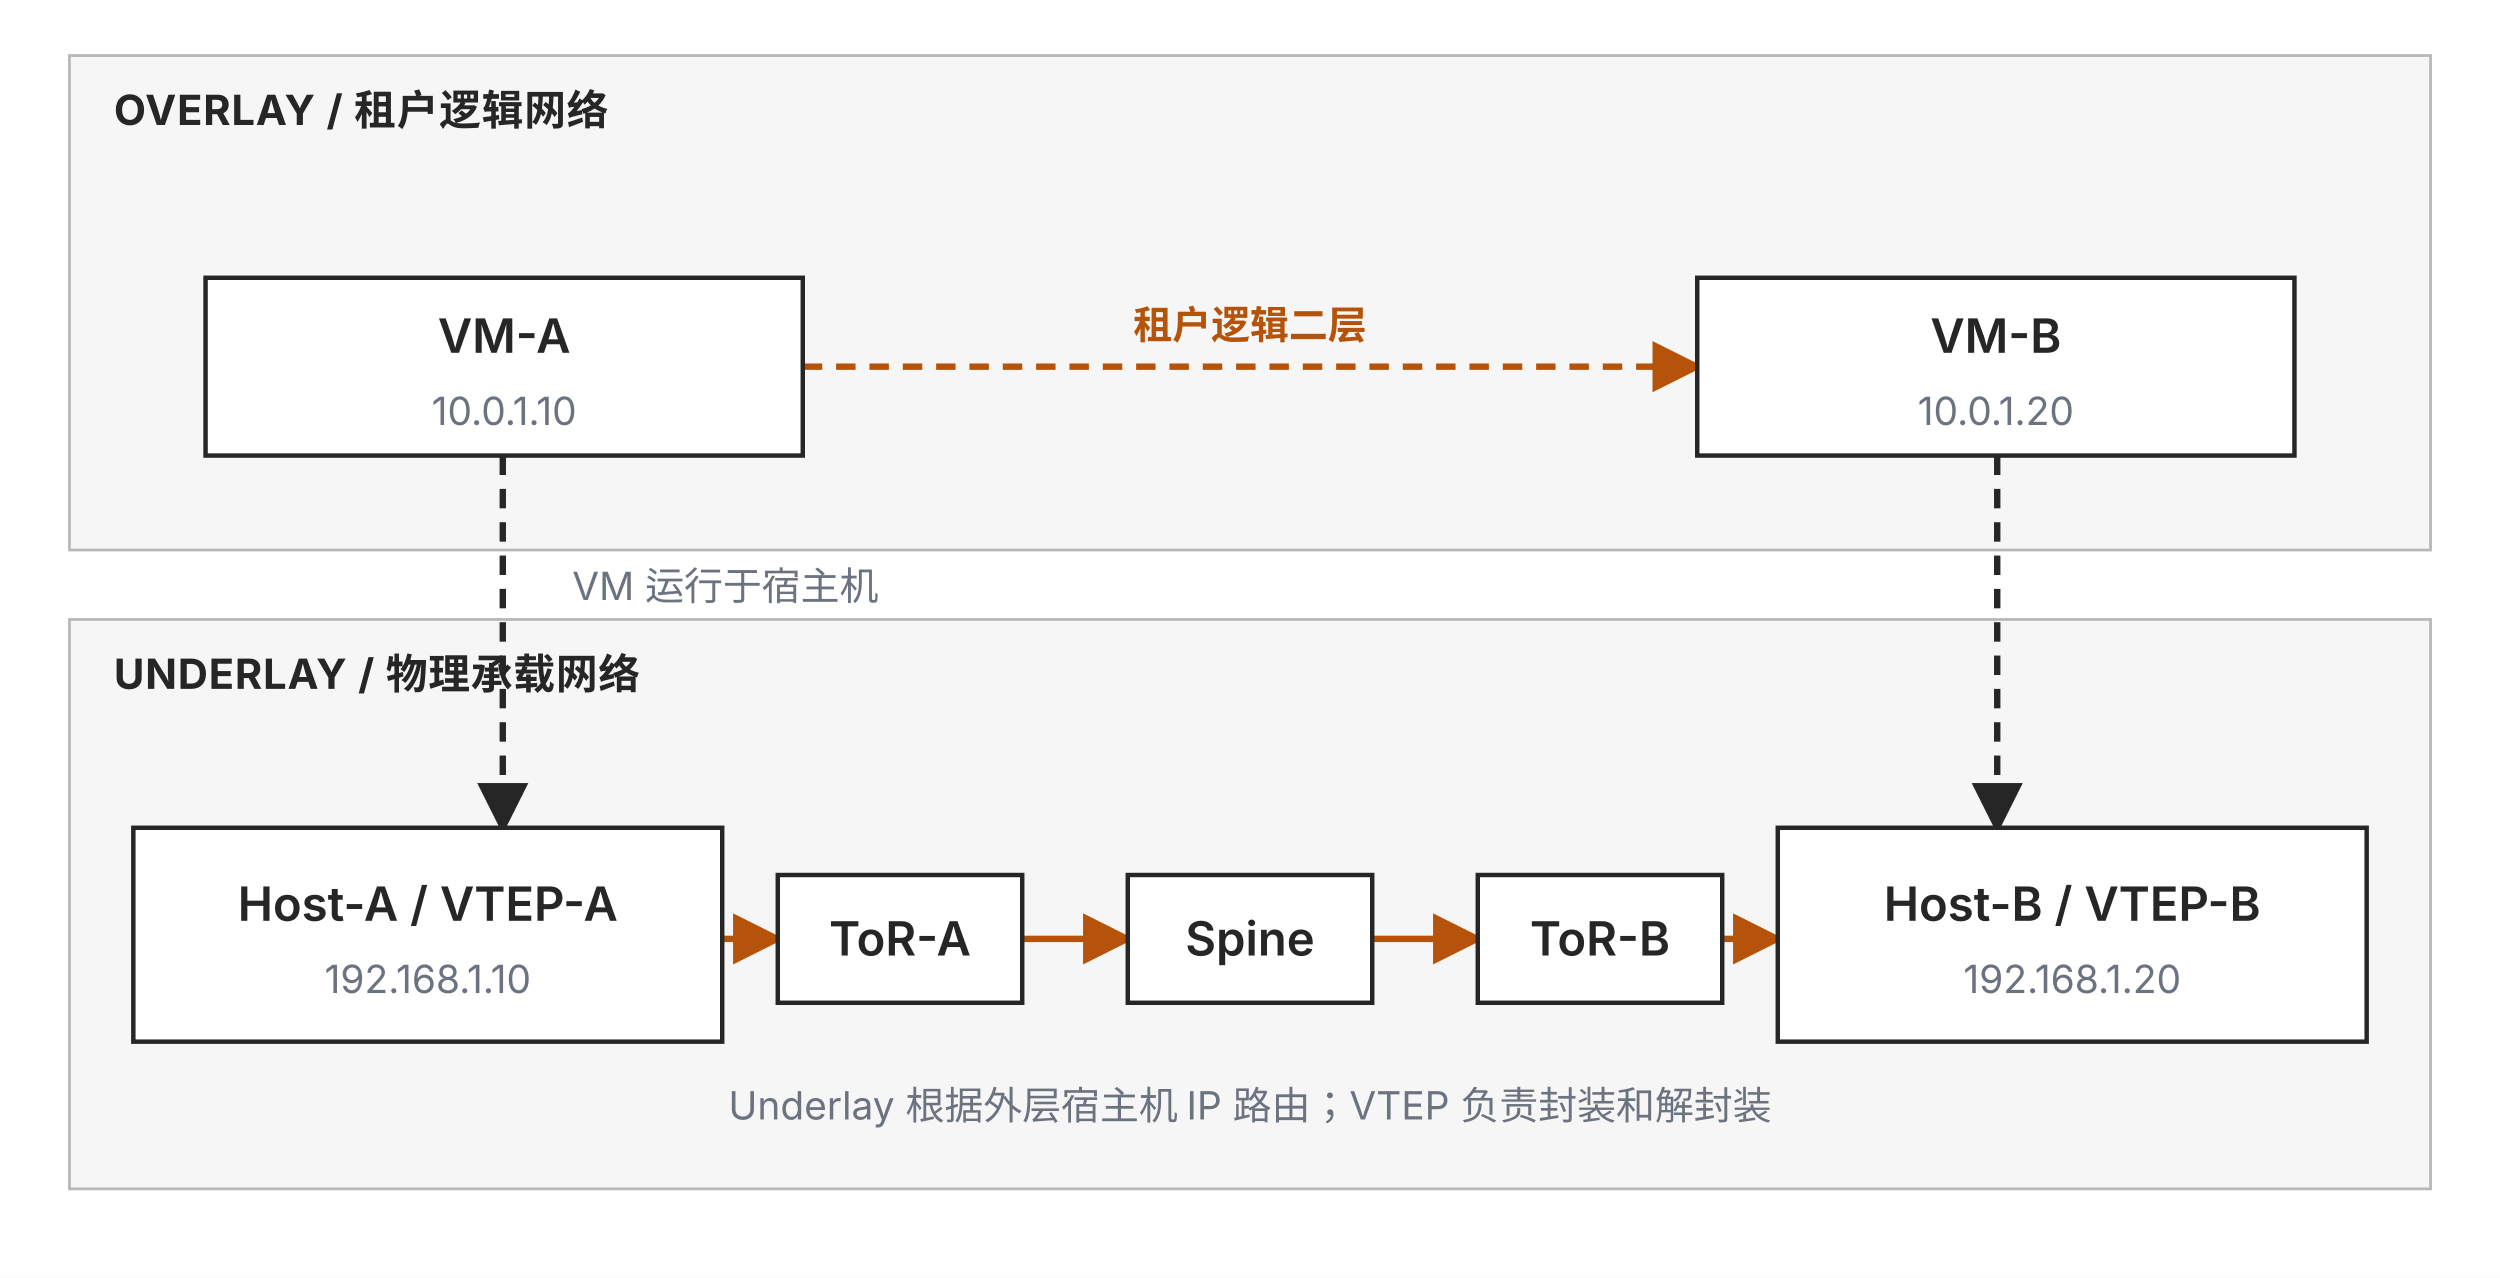
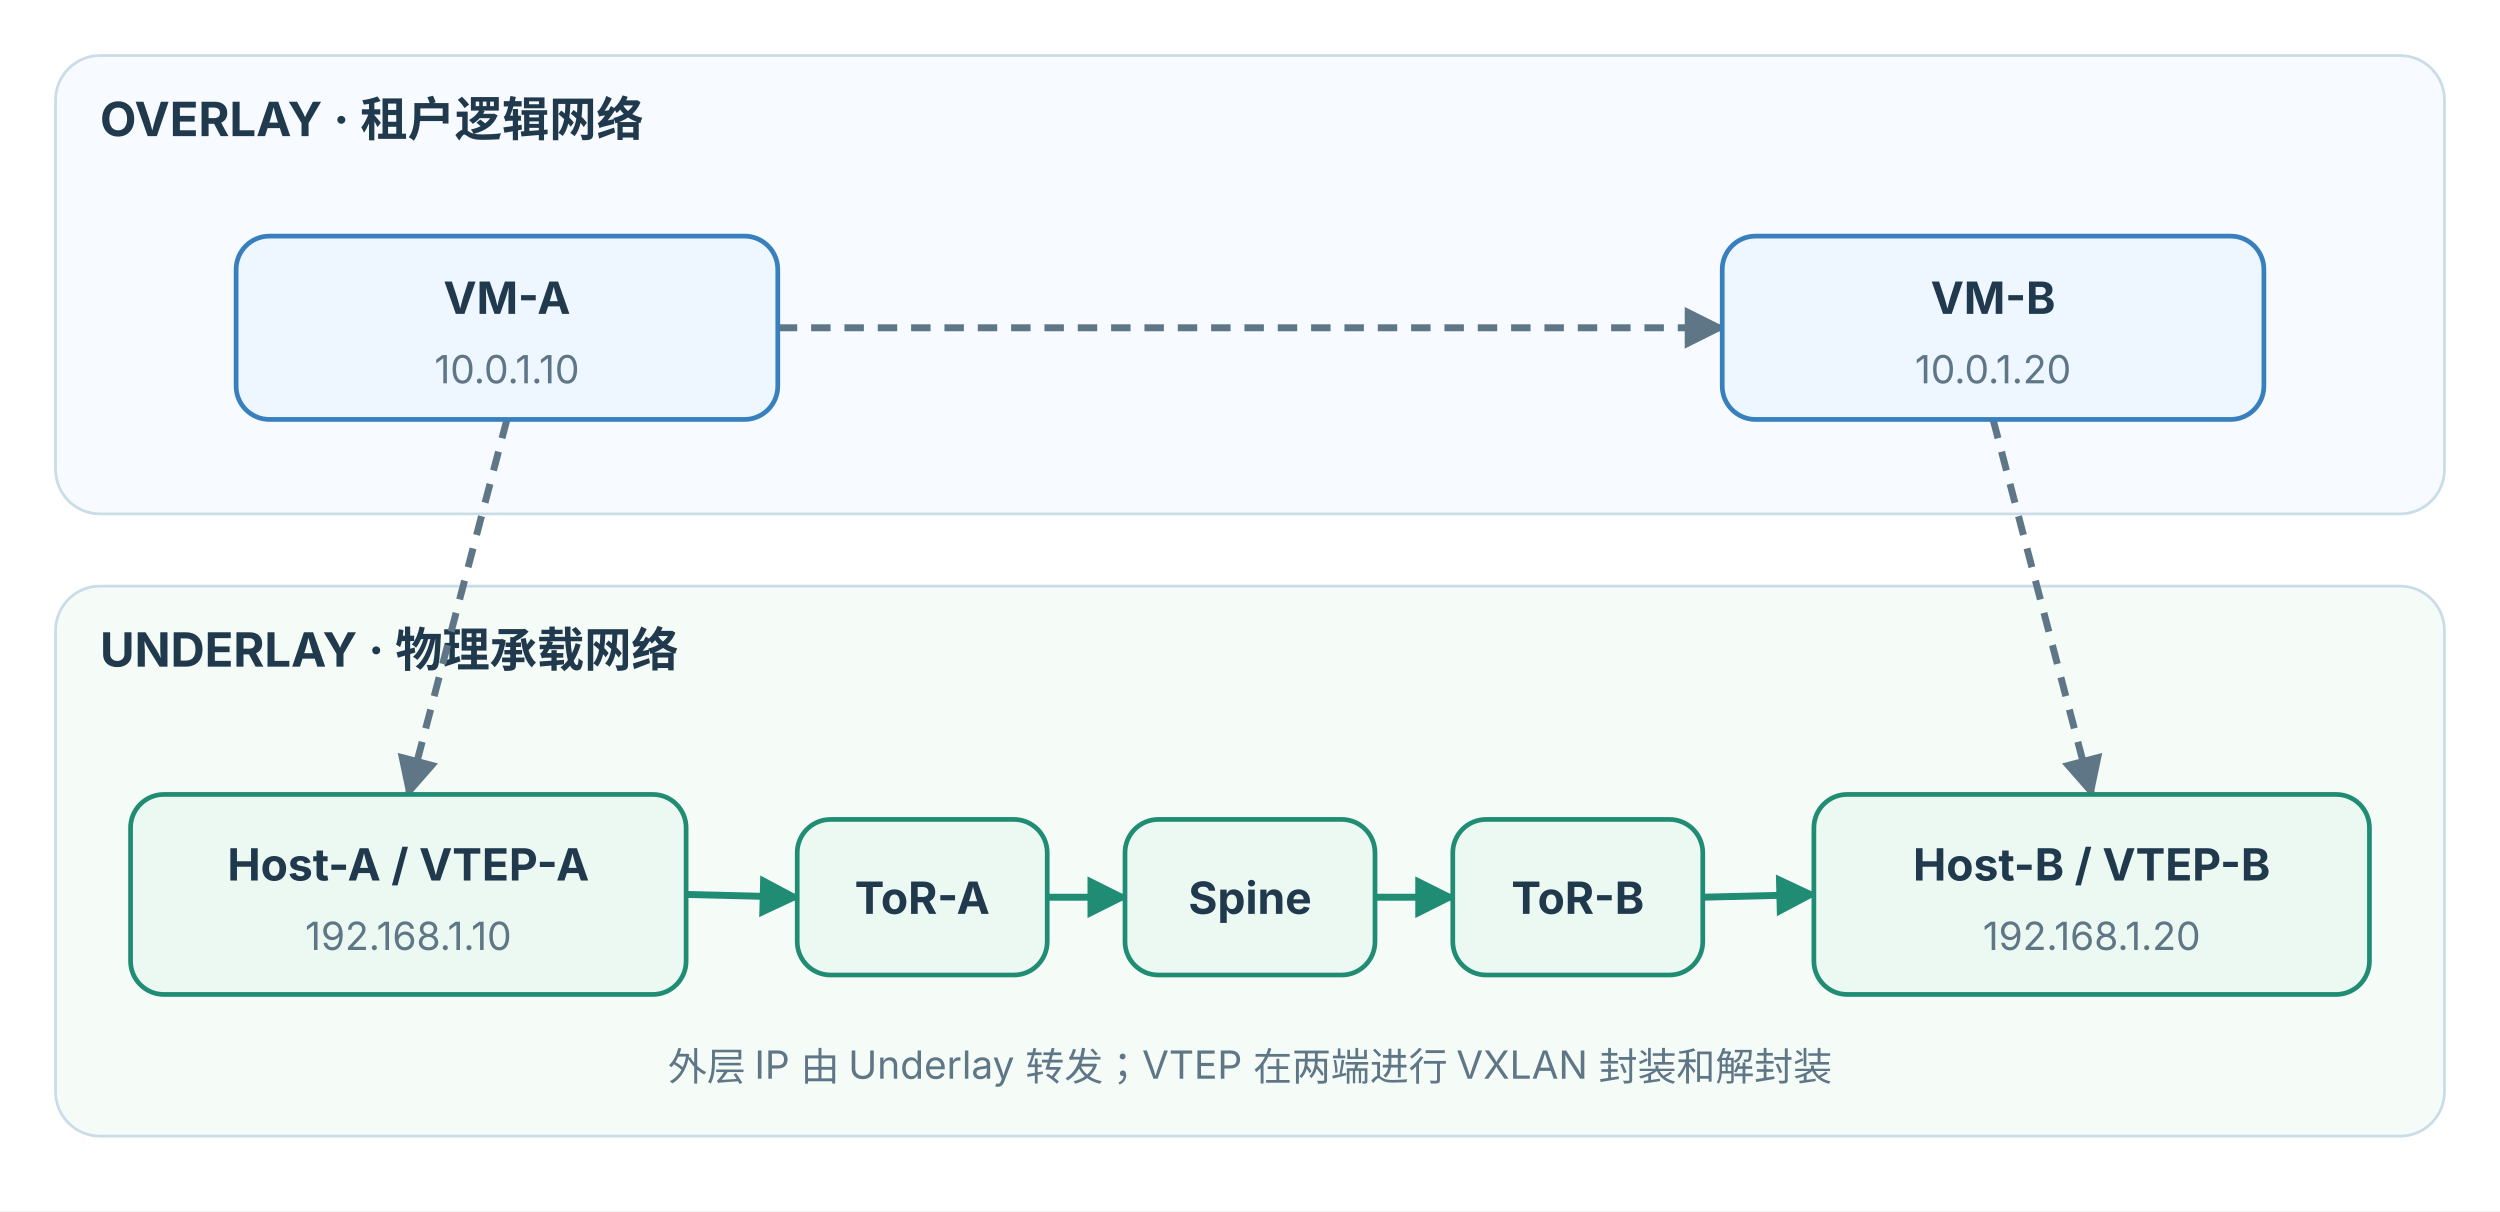
- <svg xmlns="http://www.w3.org/2000/svg" width="900" height="460" viewBox="0 0 900 460" role="img" aria-label="Overlay 与 Underlay：租户网络和物理网络">
+ <svg xmlns="http://www.w3.org/2000/svg" width="900" height="436" viewBox="0 0 900 436" role="img" aria-label="overlay-underlay">
  <defs>
-     <marker id="arrow-ink" markerWidth="8" markerHeight="8" refX="7" refY="4" orient="auto">
-       <path d="M0 0 L8 4 L0 8Z" fill="#262626" />
+     <marker id="ab" viewBox="0 0 10 10" refX="9" refY="5" markerWidth="6" markerHeight="6" orient="auto">
+       <path d="M0 0 L10 5 L0 10Z" fill="#377fbd" />
    </marker>
-     <marker id="arrow-accent" markerWidth="8" markerHeight="8" refX="7" refY="4" orient="auto">
-       <path d="M0 0 L8 4 L0 8Z" fill="#b45309" />
+     <marker id="ag" viewBox="0 0 10 10" refX="9" refY="5" markerWidth="6" markerHeight="6" orient="auto">
+       <path d="M0 0 L10 5 L0 10Z" fill="#218c74" />
+     </marker>
+     <marker id="am" viewBox="0 0 10 10" refX="9" refY="5" markerWidth="6" markerHeight="6" orient="auto">
+       <path d="M0 0 L10 5 L0 10Z" fill="#5f7687" />
    </marker>
  </defs>
-   <style>text{font-family:-apple-system,BlinkMacSystemFont,"Noto Sans SC","Microsoft YaHei",sans-serif}.title{font-size:17px;font-weight:600;fill:#262626}.sub{font-size:14px;fill:#6b7280}.section{font-size:15px;font-weight:700;fill:#262626;letter-spacing:.3px}.annotation{font-size:14px;fill:#6b7280}.annotation.important{fill:#b45309;font-weight:650}</style>
-   <rect x="0" y="0" width="900" height="460" fill="#fff" />
-   <rect x="25" y="20" width="850" height="178" fill="#f6f6f6" stroke="#b8b8b8" stroke-width="1" />
-   <text x="41" y="45" class="section">OVERLAY  /  租户逻辑网络</text>
-   <rect x="25" y="223" width="850" height="205" fill="#f6f6f6" stroke="#b8b8b8" stroke-width="1" />
-   <text x="41" y="248" class="section">UNDERLAY  /  物理承载网络</text>
-   <path d="M289 132 L611 132" fill="none" stroke="#b45309" stroke-width="2.3" stroke-dasharray="7 5" marker-end="url(#arrow-accent)" />
-   <path d="M181 164 L181 298" fill="none" stroke="#262626" stroke-width="2.3" stroke-dasharray="7 5" marker-end="url(#arrow-ink)" />
-   <path d="M719 164 L719 298" fill="none" stroke="#262626" stroke-width="2.3" stroke-dasharray="7 5" marker-end="url(#arrow-ink)" />
-   <path d="M260 338 L280 338" fill="none" stroke="#b45309" stroke-width="2.3" marker-end="url(#arrow-accent)" />
-   <path d="M368 338 L406 338" fill="none" stroke="#b45309" stroke-width="2.3" marker-end="url(#arrow-accent)" />
-   <path d="M494 338 L532 338" fill="none" stroke="#b45309" stroke-width="2.3" marker-end="url(#arrow-accent)" />
-   <path d="M620 338 L640 338" fill="none" stroke="#b45309" stroke-width="2.3" marker-end="url(#arrow-accent)" />
-   <rect x="74" y="100" width="215" height="64" fill="#fff" stroke="#262626" stroke-width="1.6" />
-   <text x="181.5" y="127" text-anchor="middle" class="title">VM-A</text>
-   <text x="181.5" y="153" text-anchor="middle" class="sub">10.0.1.10</text>
-   <rect x="611" y="100" width="215" height="64" fill="#fff" stroke="#262626" stroke-width="1.6" />
-   <text x="718.5" y="127" text-anchor="middle" class="title">VM-B</text>
-   <text x="718.5" y="153" text-anchor="middle" class="sub">10.0.1.20</text>
-   <rect x="48" y="298" width="212" height="77" fill="#fff" stroke="#262626" stroke-width="1.6" />
-   <text x="154" y="331.5" text-anchor="middle" class="title">Host-A / VTEP-A</text>
-   <text x="154" y="357.5" text-anchor="middle" class="sub">192.168.1.10</text>
-   <rect x="640" y="298" width="212" height="77" fill="#fff" stroke="#262626" stroke-width="1.6" />
-   <text x="746" y="331.5" text-anchor="middle" class="title">Host-B / VTEP-B</text>
-   <text x="746" y="357.5" text-anchor="middle" class="sub">192.168.1.20</text>
-   <rect x="280" y="315" width="88" height="46" fill="#fff" stroke="#262626" stroke-width="1.6" />
-   <text x="324" y="344" text-anchor="middle" class="title">ToR-A</text>
-   <rect x="406" y="315" width="88" height="46" fill="#fff" stroke="#262626" stroke-width="1.6" />
-   <text x="450" y="344" text-anchor="middle" class="title">Spine</text>
-   <rect x="532" y="315" width="88" height="46" fill="#fff" stroke="#262626" stroke-width="1.6" />
-   <text x="576" y="344" text-anchor="middle" class="title">ToR-B</text>
-   <text x="450" y="122" class="annotation important" font-size="14" text-anchor="middle">租户逻辑二层</text>
-   <text x="206" y="216" class="annotation" font-size="13" text-anchor="start">VM 运行于宿主机</text>
-   <text x="450" y="403" class="annotation" font-size="14" text-anchor="middle">Underlay 根据外层宿主机 IP 路由；VTEP 负责封装和解封装</text>
+   <style>text{font-family:-apple-system,BlinkMacSystemFont,"Noto Sans SC","Microsoft YaHei",sans-serif}.head{font-size:17px;font-weight:700;fill:#20394c}.label{font-size:16px;font-weight:650;fill:#20394c}.sub{font-size:14px;fill:#5f7687}.note{font-size:14px;fill:#5f7687}</style>
+   <rect width="900" height="436" fill="#fff" />
+   <rect x="20" y="20" width="860" height="165" rx="16" fill="#f7fbff" stroke="#c9dce8" />
+   <text class="head" x="36" y="49">OVERLAY · 租户逻辑网络</text>
+   <rect x="20" y="211" width="860" height="198" rx="16" fill="#f5fcf8" stroke="#c9dce8" />
+   <text class="head" x="36" y="240">UNDERLAY · 物理承载网络</text>
+   <path d="M280 118 L620 118" fill="none" stroke="#5f7687" stroke-width="2.5" stroke-dasharray="7 5" marker-end="url(#am)" />
+   <path d="M182.5 151 L147 286" fill="none" stroke="#5f7687" stroke-width="2.5" stroke-dasharray="7 5" marker-end="url(#am)" />
+   <path d="M717.5 151 L753 286" fill="none" stroke="#5f7687" stroke-width="2.5" stroke-dasharray="7 5" marker-end="url(#am)" />
+   <path d="M247 322 L287 323" fill="none" stroke="#218c74" stroke-width="2.5" marker-end="url(#ag)" />
+   <path d="M377 323 L405 323" fill="none" stroke="#218c74" stroke-width="2.5" marker-end="url(#ag)" />
+   <path d="M495 323 L523 323" fill="none" stroke="#218c74" stroke-width="2.5" marker-end="url(#ag)" />
+   <path d="M613 323 L653 322" fill="none" stroke="#218c74" stroke-width="2.5" marker-end="url(#ag)" />
+   <rect x="85" y="85" width="195" height="66" rx="12" stroke="#377fbd" stroke-width="1.7" fill="#eef6ff" />
+   <text x="182.5" y="113" class="label" text-anchor="middle">VM-A</text>
+   <text x="182.5" y="138" class="sub" text-anchor="middle">10.0.1.10</text>
+   <rect x="620" y="85" width="195" height="66" rx="12" stroke="#377fbd" stroke-width="1.7" fill="#eef6ff" />
+   <text x="717.5" y="113" class="label" text-anchor="middle">VM-B</text>
+   <text x="717.5" y="138" class="sub" text-anchor="middle">10.0.1.20</text>
+   <rect x="47" y="286" width="200" height="72" rx="12" stroke="#218c74" stroke-width="1.7" fill="#ecf9f3" />
+   <text x="147" y="317" class="label" text-anchor="middle">Host-A / VTEP-A</text>
+   <text x="147" y="342" class="sub" text-anchor="middle">192.168.1.10</text>
+   <rect x="287" y="295" width="90" height="56" rx="12" stroke="#218c74" stroke-width="1.7" fill="#ecf9f3" />
+   <text x="332" y="329" class="label" text-anchor="middle">ToR-A</text>
+   <rect x="405" y="295" width="90" height="56" rx="12" stroke="#218c74" stroke-width="1.7" fill="#ecf9f3" />
+   <text x="450" y="329" class="label" text-anchor="middle">Spine</text>
+   <rect x="523" y="295" width="90" height="56" rx="12" stroke="#218c74" stroke-width="1.7" fill="#ecf9f3" />
+   <text x="568" y="329" class="label" text-anchor="middle">ToR-B</text>
+   <rect x="653" y="286" width="200" height="72" rx="12" stroke="#218c74" stroke-width="1.7" fill="#ecf9f3" />
+   <text x="753" y="317" class="label" text-anchor="middle">Host-B / VTEP-B</text>
+   <text x="753" y="342" class="sub" text-anchor="middle">192.168.1.20</text>
+   <text x="450" y="389" class="note" text-anchor="middle">外层 IP 由 Underlay 转发；VTEP 在两端进行 VXLAN 封装和解封装</text>
</svg>
